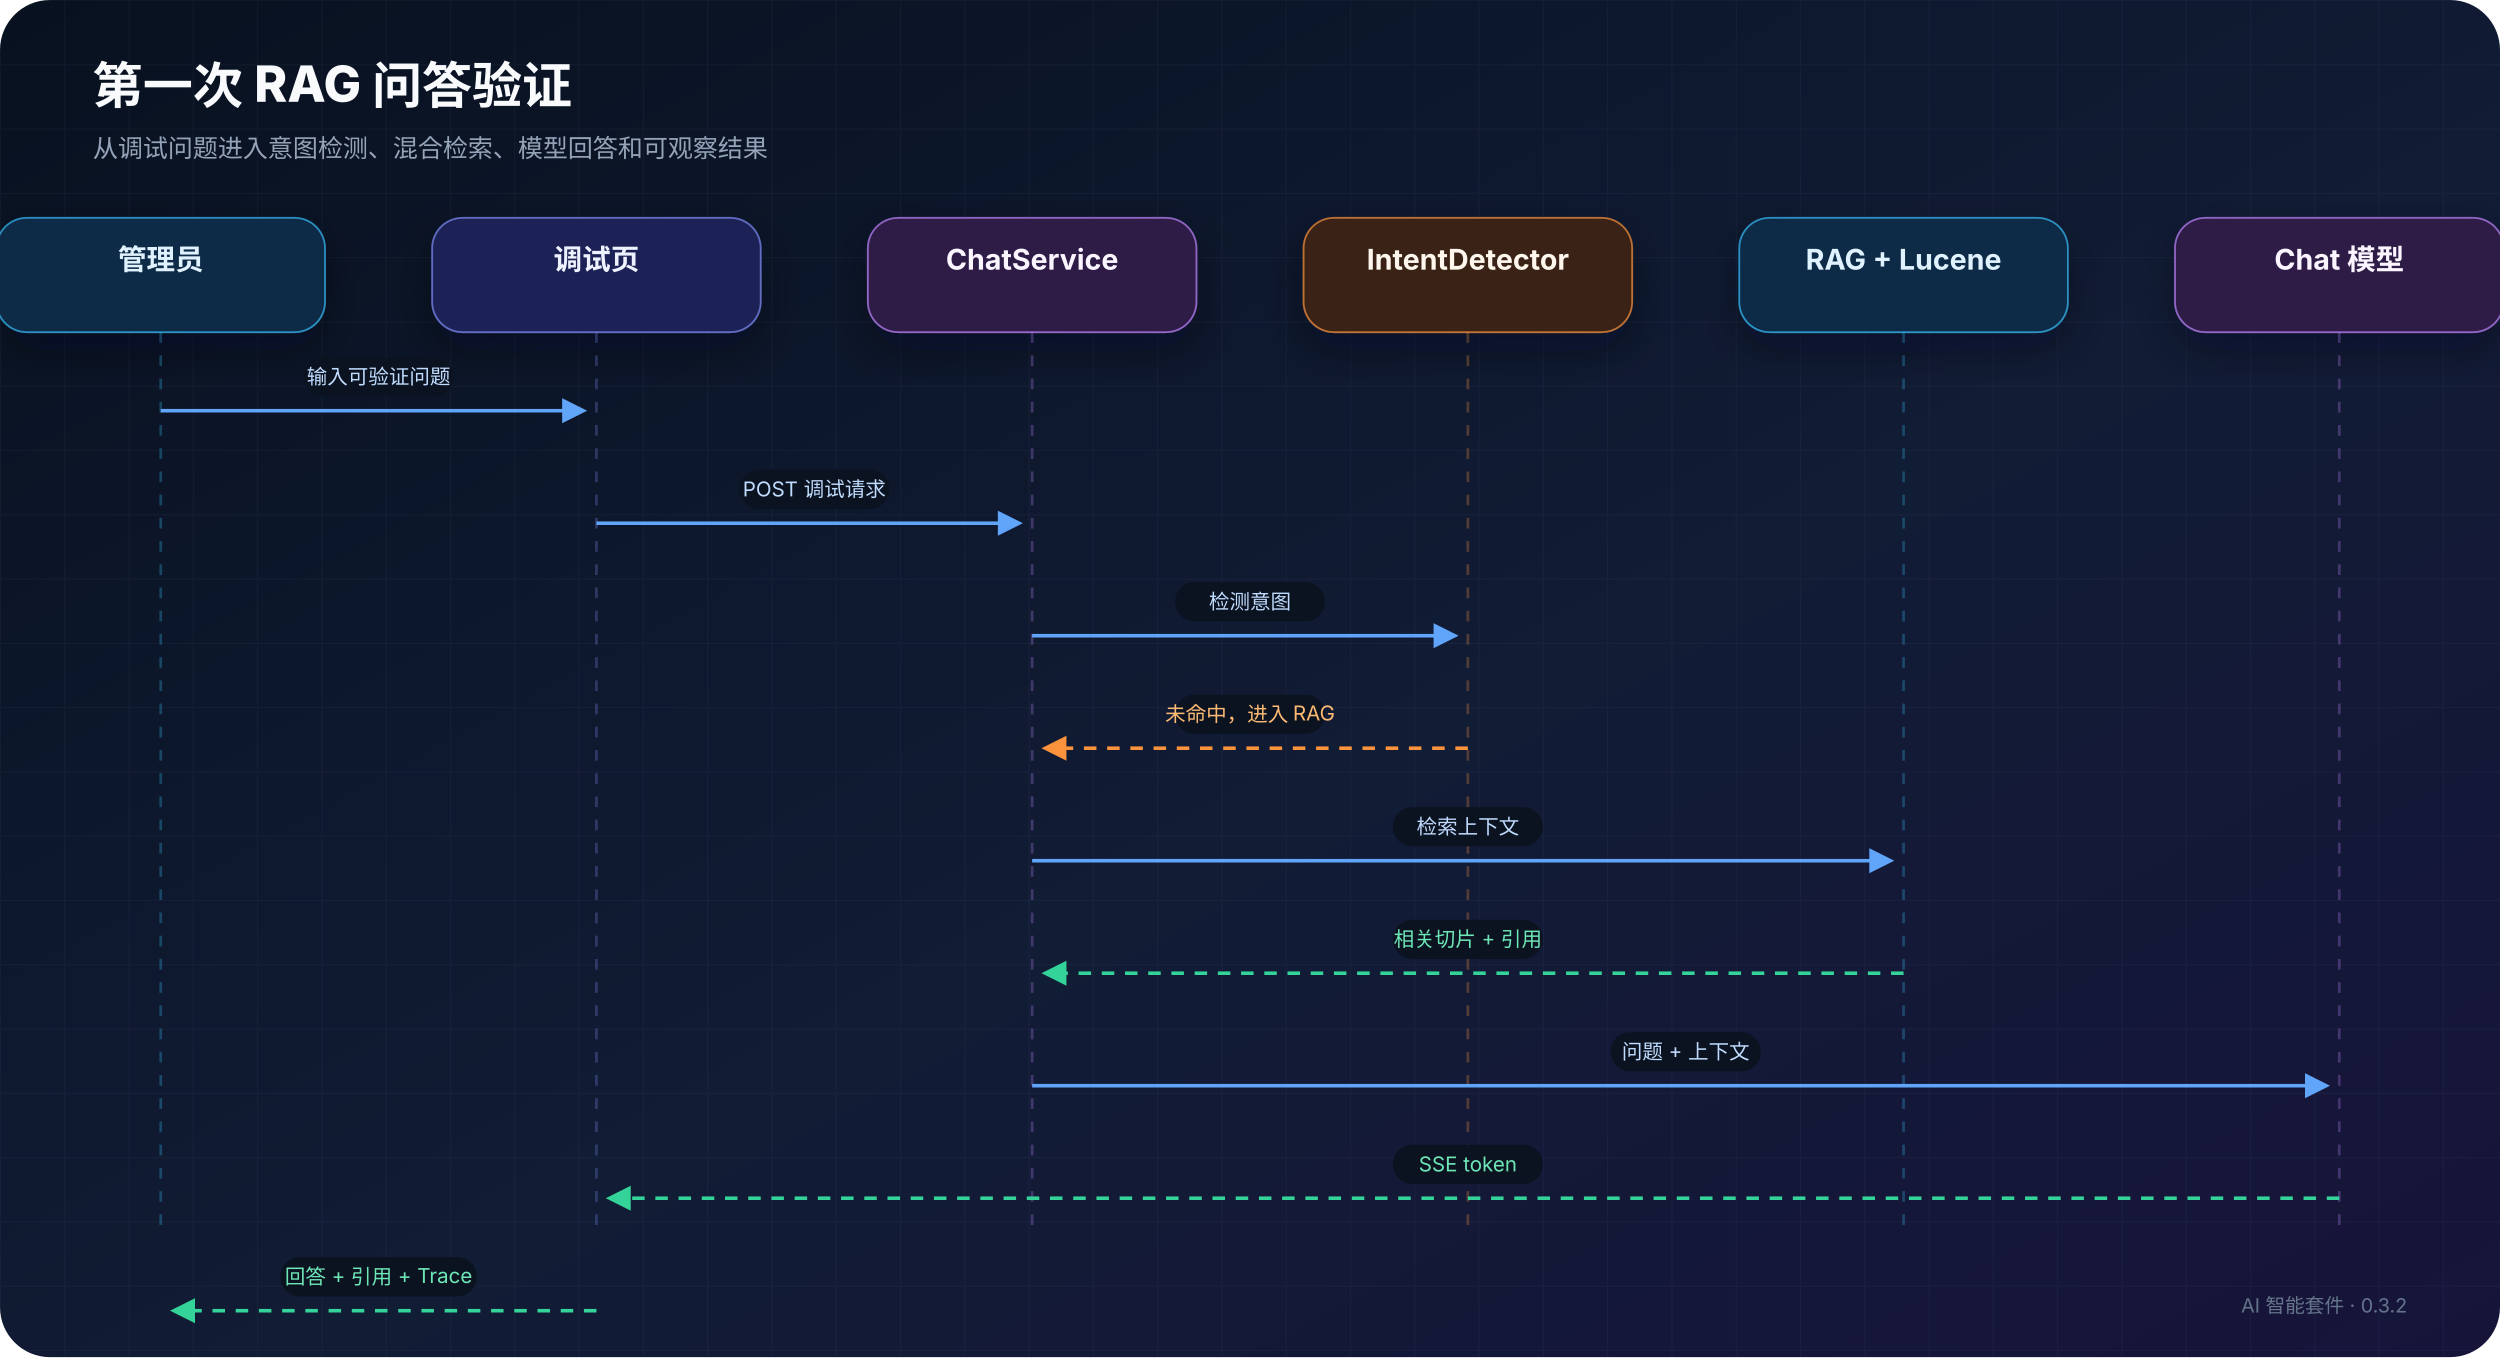
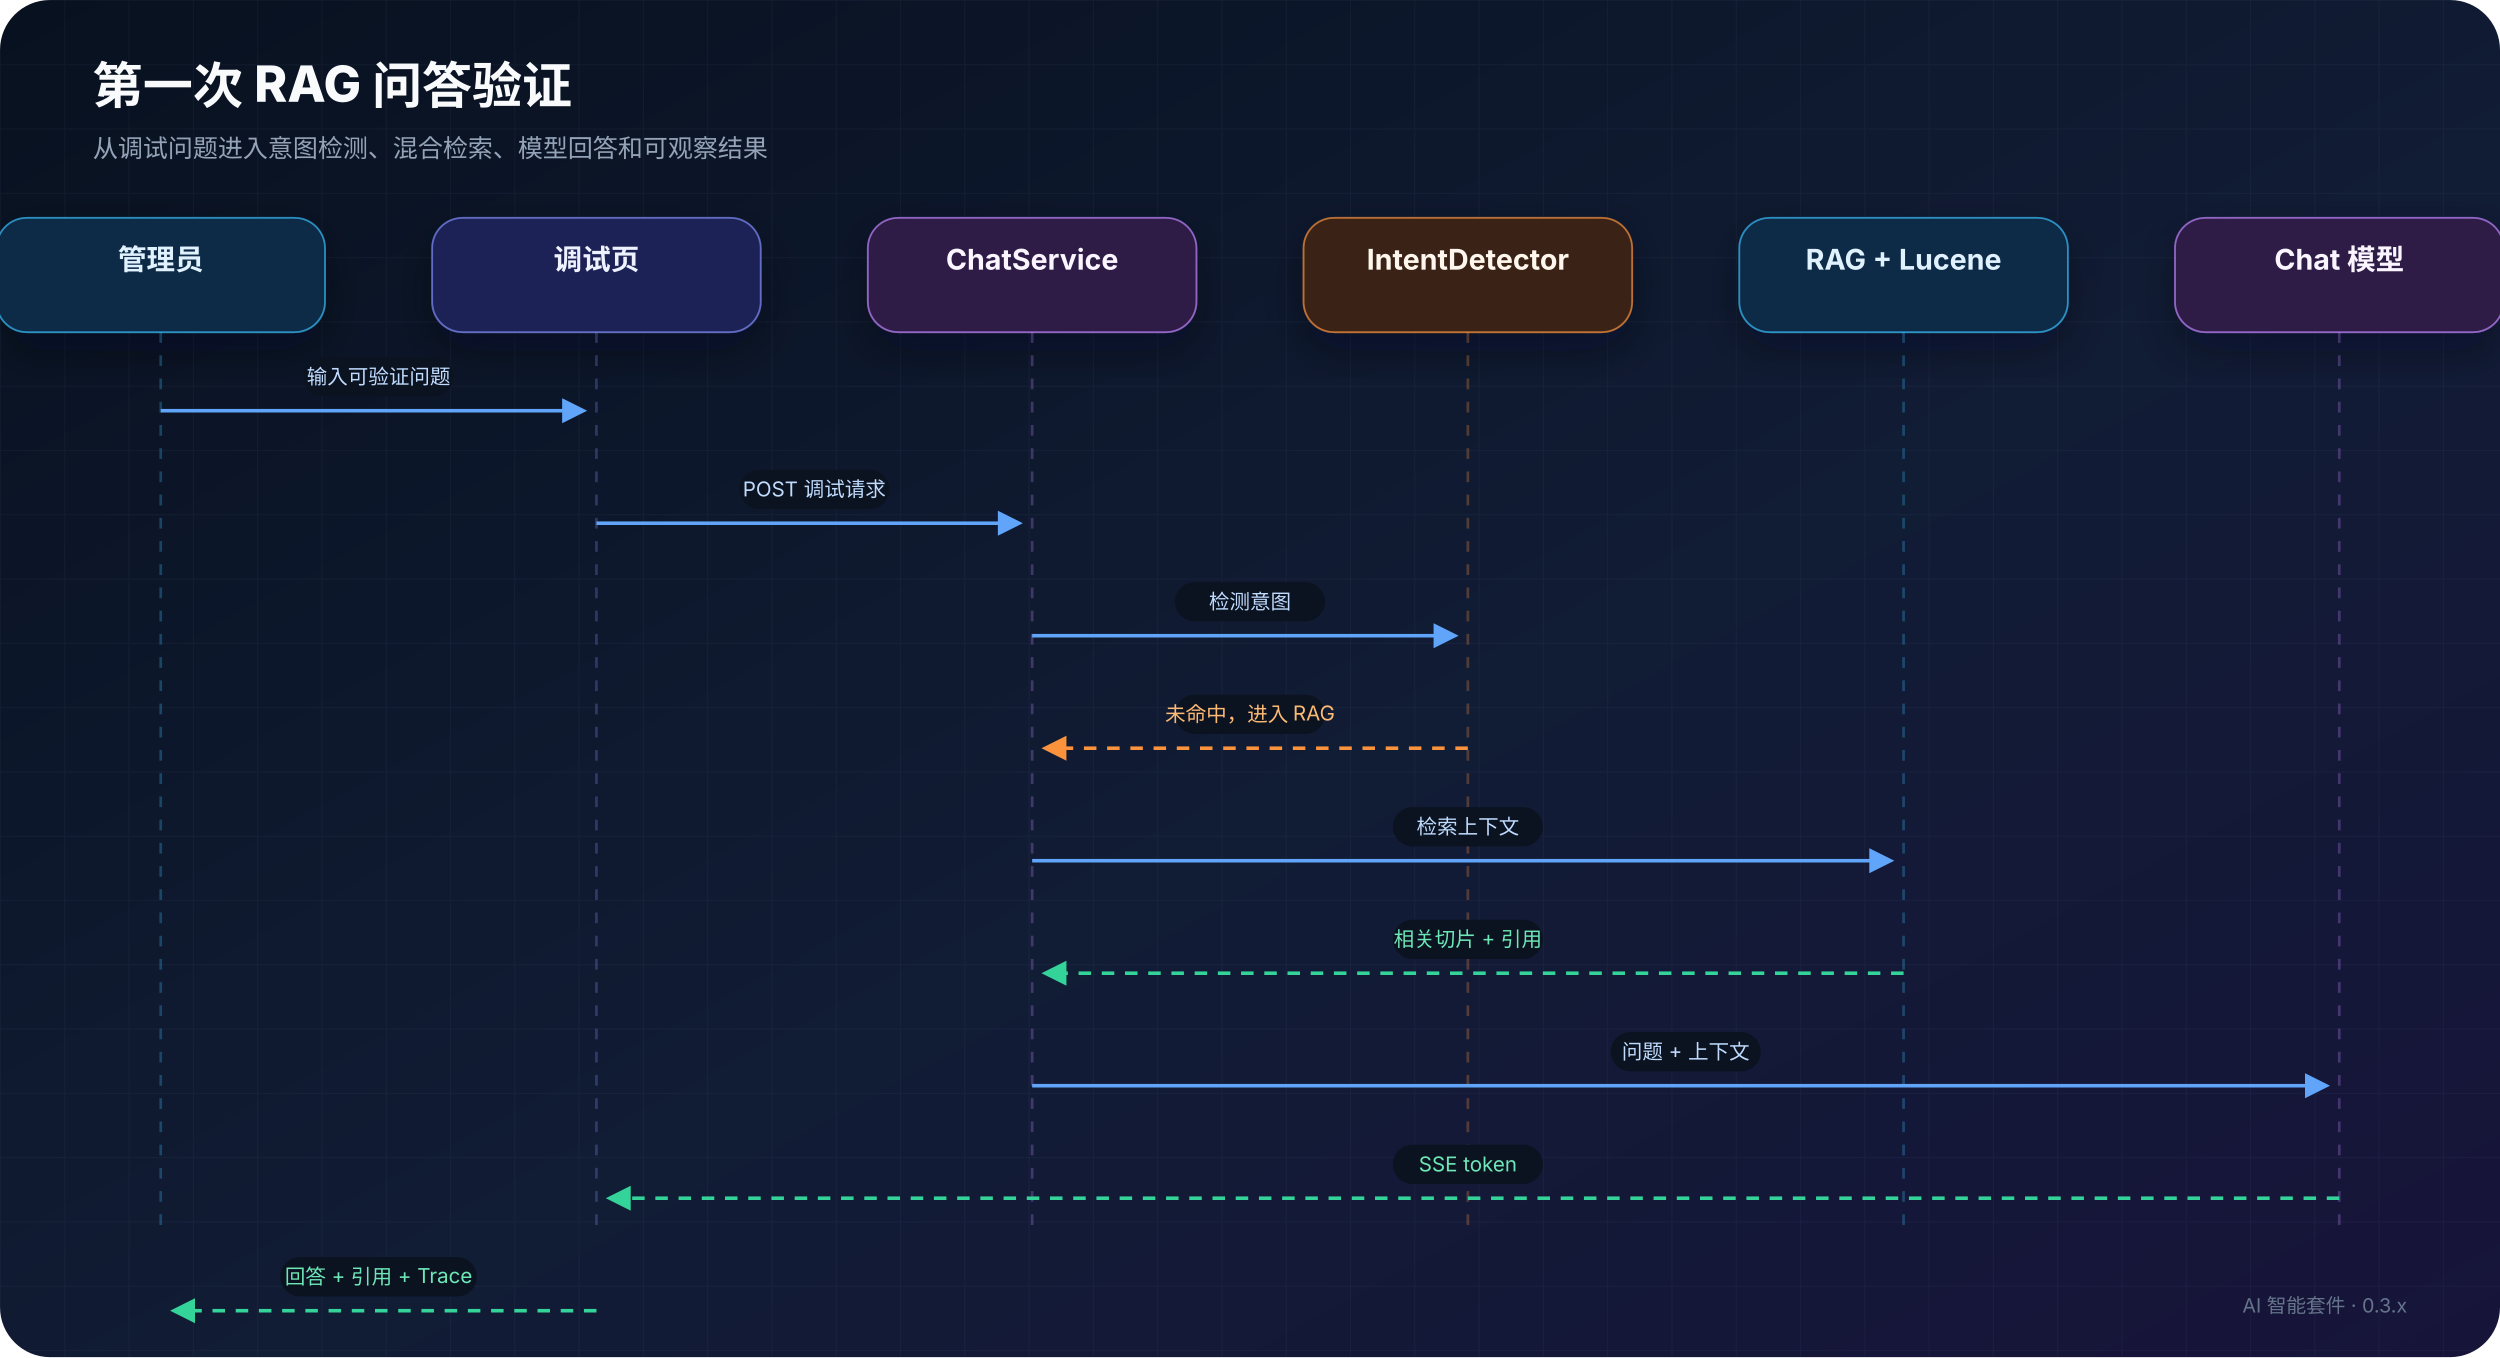
<svg xmlns="http://www.w3.org/2000/svg" width="1400" height="760" viewBox="0 0 1400 760" fill="none" role="img" aria-labelledby="diagram-title diagram-desc" preserveAspectRatio="xMidYMid meet">
  <defs>
    <linearGradient id="bg" x1="0" y1="0" x2="1" y2="1">
      <stop stop-color="#08111F" />
      <stop offset=".55" stop-color="#111C35" />
      <stop offset="1" stop-color="#17143A" />
    </linearGradient>
    <pattern id="grid" width="36" height="36" patternUnits="userSpaceOnUse">
      <path d="M36 0H0V36" fill="none" stroke="#C7D2FE" stroke-opacity=".045" />
    </pattern>
    <filter id="shadow" x="-25%" y="-30%" width="150%" height="170%">
      <feDropShadow dx="0" dy="10" stdDeviation="12" flood-color="#020617" flood-opacity=".38" />
    </filter>
    <marker id="arrow" viewBox="0 0 10 10" refX="8" refY="5" markerWidth="7" markerHeight="7" orient="auto">
      <path d="M0 0L10 5L0 10Z" fill="#60A5FA" />
    </marker>
    <marker id="arrowGreen" viewBox="0 0 10 10" refX="8" refY="5" markerWidth="7" markerHeight="7" orient="auto">
      <path d="M0 0L10 5L0 10Z" fill="#34D399" />
    </marker>
    <marker id="arrowOrange" viewBox="0 0 10 10" refX="8" refY="5" markerWidth="7" markerHeight="7" orient="auto">
      <path d="M0 0L10 5L0 10Z" fill="#FB923C" />
    </marker>
  </defs>
  <rect width="1400" height="760" rx="28" fill="url(#bg)" />
  <rect width="1400" height="760" rx="28" fill="url(#grid)" />
  <text x="52" y="58" fill="#F8FAFC" font-family="Inter, PingFang SC, Microsoft YaHei, sans-serif" font-size="28" font-weight="760">第一次 RAG 问答验证</text>
  <text x="52" y="88" fill="#94A3B8" font-family="Inter, PingFang SC, Microsoft YaHei, sans-serif" font-size="14">从调试问题进入意图检测、混合检索、模型回答和可观察结果</text>
  <g filter="url(#shadow)">
    <rect x="-2" y="122" width="184" height="64" rx="17" fill="#0D2A47" stroke="#38BDF8" stroke-opacity=".7" />
    <text x="90" y="151" text-anchor="middle" fill="#E0F2FE" font-family="Inter, PingFang SC, sans-serif" font-size="16" font-weight="720">管理员</text>
  </g>
  <path d="M90 186V690" stroke="#38BDF8" stroke-opacity=".28" stroke-width="1.5" stroke-dasharray="6 7" />
  <g filter="url(#shadow)">
    <rect x="242" y="122" width="184" height="64" rx="17" fill="#1E2455" stroke="#818CF8" stroke-opacity=".7" />
    <text x="334" y="151" text-anchor="middle" fill="#EEF2FF" font-family="Inter, PingFang SC, sans-serif" font-size="16" font-weight="720">调试页</text>
  </g>
  <path d="M334 186V690" stroke="#818CF8" stroke-opacity=".28" stroke-width="1.5" stroke-dasharray="6 7" />
  <g filter="url(#shadow)">
    <rect x="486" y="122" width="184" height="64" rx="17" fill="#2D1D46" stroke="#C084FC" stroke-opacity=".7" />
    <text x="578" y="151" text-anchor="middle" fill="#FAF5FF" font-family="Inter, PingFang SC, sans-serif" font-size="16" font-weight="720">ChatService</text>
  </g>
  <path d="M578 186V690" stroke="#C084FC" stroke-opacity=".28" stroke-width="1.5" stroke-dasharray="6 7" />
  <g filter="url(#shadow)">
    <rect x="730" y="122" width="184" height="64" rx="17" fill="#3A2416" stroke="#FB923C" stroke-opacity=".7" />
    <text x="822" y="151" text-anchor="middle" fill="#FFF7ED" font-family="Inter, PingFang SC, sans-serif" font-size="16" font-weight="720">IntentDetector</text>
  </g>
  <path d="M822 186V690" stroke="#FB923C" stroke-opacity=".28" stroke-width="1.5" stroke-dasharray="6 7" />
  <g filter="url(#shadow)">
    <rect x="974" y="122" width="184" height="64" rx="17" fill="#0D2A47" stroke="#38BDF8" stroke-opacity=".7" />
    <text x="1066" y="151" text-anchor="middle" fill="#E0F2FE" font-family="Inter, PingFang SC, sans-serif" font-size="16" font-weight="720">RAG + Lucene</text>
  </g>
  <path d="M1066 186V690" stroke="#38BDF8" stroke-opacity=".28" stroke-width="1.5" stroke-dasharray="6 7" />
  <g filter="url(#shadow)">
    <rect x="1218" y="122" width="184" height="64" rx="17" fill="#2D1D46" stroke="#C084FC" stroke-opacity=".7" />
    <text x="1310" y="151" text-anchor="middle" fill="#FAF5FF" font-family="Inter, PingFang SC, sans-serif" font-size="16" font-weight="720">Chat 模型</text>
  </g>
  <path d="M1310 186V690" stroke="#C084FC" stroke-opacity=".28" stroke-width="1.5" stroke-dasharray="6 7" />
  <path d="M90 230H326" stroke="#60A5FA" stroke-width="2" marker-end="url(#arrow)" />
  <rect x="170" y="200" width="84" height="22" rx="11" fill="#0B1220" />
  <text x="212" y="215" text-anchor="middle" fill="#BFDBFE" font-family="Inter, PingFang SC, sans-serif" font-size="11.5">输入可验证问题</text>
  <path d="M334 293H570" stroke="#60A5FA" stroke-width="2" marker-end="url(#arrow)" />
  <rect x="414" y="263" width="84" height="22" rx="11" fill="#0B1220" />
  <text x="456" y="278" text-anchor="middle" fill="#BFDBFE" font-family="Inter, PingFang SC, sans-serif" font-size="11.5">POST 调试请求</text>
  <path d="M578 356H814" stroke="#60A5FA" stroke-width="2" marker-end="url(#arrow)" />
  <rect x="658" y="326" width="84" height="22" rx="11" fill="#0B1220" />
  <text x="700" y="341" text-anchor="middle" fill="#BFDBFE" font-family="Inter, PingFang SC, sans-serif" font-size="11.5">检测意图</text>
  <path d="M822 419H586" stroke="#FB923C" stroke-width="2" stroke-dasharray="7 6" marker-end="url(#arrowOrange)" />
  <rect x="658" y="389" width="84" height="22" rx="11" fill="#0B1220" />
  <text x="700" y="404" text-anchor="middle" fill="#FDBA74" font-family="Inter, PingFang SC, sans-serif" font-size="11.5">未命中，进入 RAG</text>
  <path d="M578 482H1058" stroke="#60A5FA" stroke-width="2" marker-end="url(#arrow)" />
  <rect x="780" y="452" width="84" height="22" rx="11" fill="#0B1220" />
  <text x="822" y="467" text-anchor="middle" fill="#BFDBFE" font-family="Inter, PingFang SC, sans-serif" font-size="11.5">检索上下文</text>
  <path d="M1066 545H586" stroke="#34D399" stroke-width="2" stroke-dasharray="7 6" marker-end="url(#arrowGreen)" />
  <rect x="780" y="515" width="84" height="22" rx="11" fill="#0B1220" />
  <text x="822" y="530" text-anchor="middle" fill="#6EE7B7" font-family="Inter, PingFang SC, sans-serif" font-size="11.5">相关切片 + 引用</text>
  <path d="M578 608H1302" stroke="#60A5FA" stroke-width="2" marker-end="url(#arrow)" />
  <rect x="902" y="578" width="84" height="22" rx="11" fill="#0B1220" />
  <text x="944" y="593" text-anchor="middle" fill="#BFDBFE" font-family="Inter, PingFang SC, sans-serif" font-size="11.5">问题 + 上下文</text>
  <path d="M1310 671H342" stroke="#34D399" stroke-width="2" stroke-dasharray="7 6" marker-end="url(#arrowGreen)" />
  <rect x="780" y="641" width="84" height="22" rx="11" fill="#0B1220" />
  <text x="822" y="656" text-anchor="middle" fill="#6EE7B7" font-family="Inter, PingFang SC, sans-serif" font-size="11.5">SSE token</text>
  <path d="M334 734H98" stroke="#34D399" stroke-width="2" stroke-dasharray="7 6" marker-end="url(#arrowGreen)" />
  <rect x="157" y="704" width="110" height="22" rx="11" fill="#0B1220" />
  <text x="212" y="719" text-anchor="middle" fill="#6EE7B7" font-family="Inter, PingFang SC, sans-serif" font-size="11.5">回答 + 引用 + Trace</text>
-   <text x="1348" y="735" text-anchor="end" fill="#64748B" font-family="Inter, PingFang SC, sans-serif" font-size="11">AI 智能套件 · 0.3.2</text>
+   <text x="1348" y="735" text-anchor="end" fill="#64748B" font-family="Inter, PingFang SC, sans-serif" font-size="11">AI 智能套件 · 0.3.x</text>
</svg>
